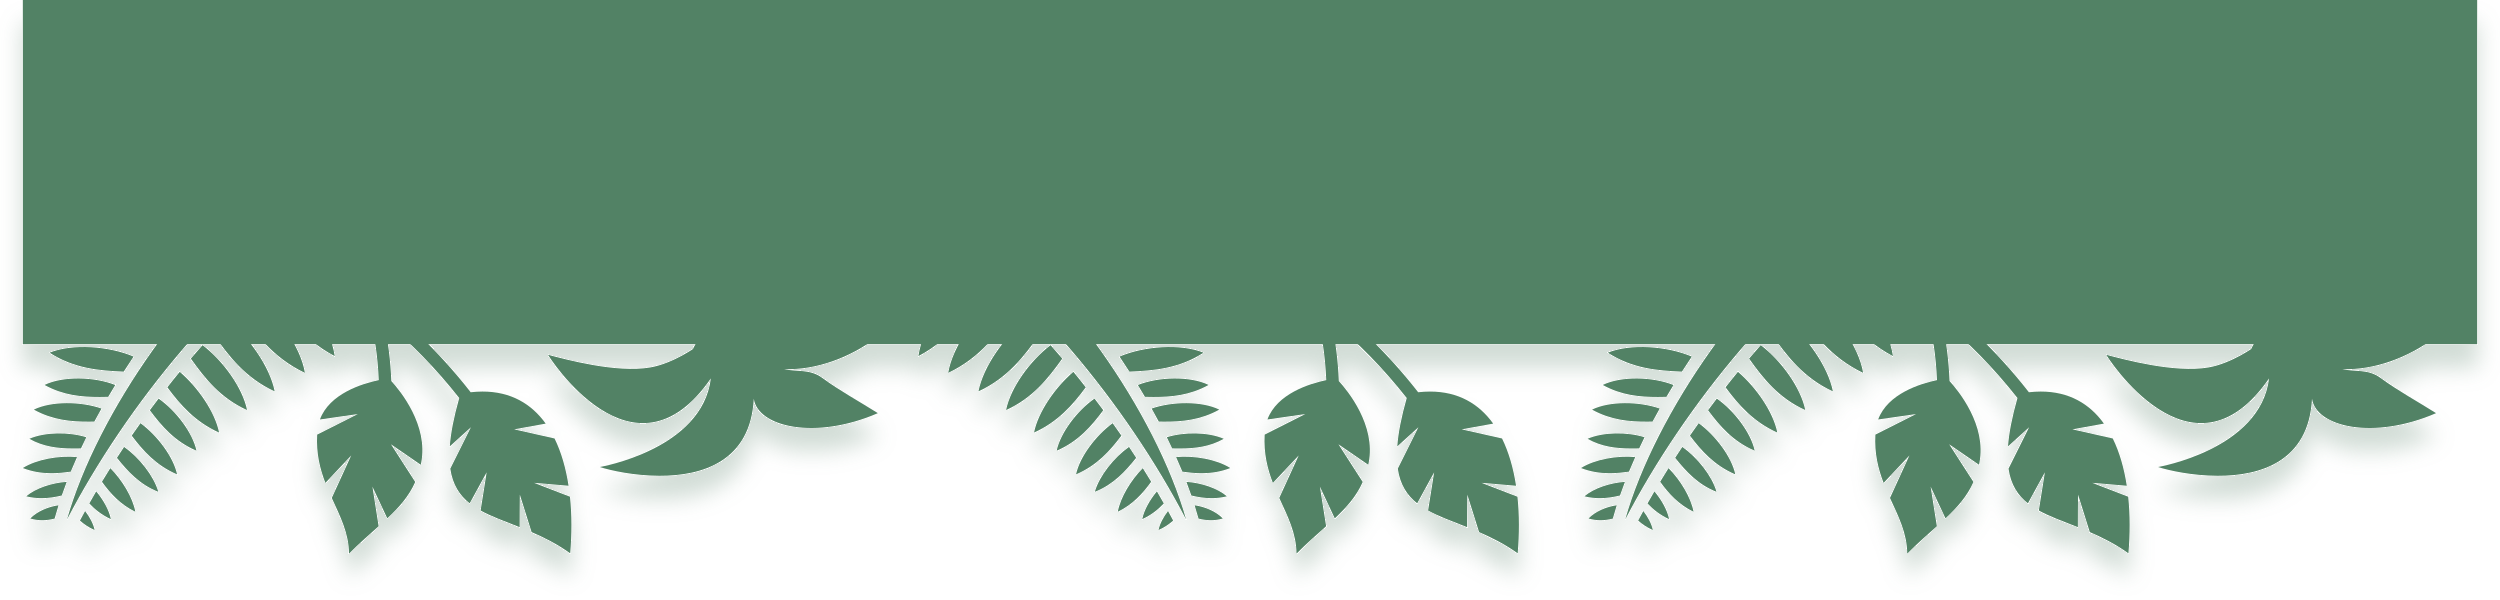
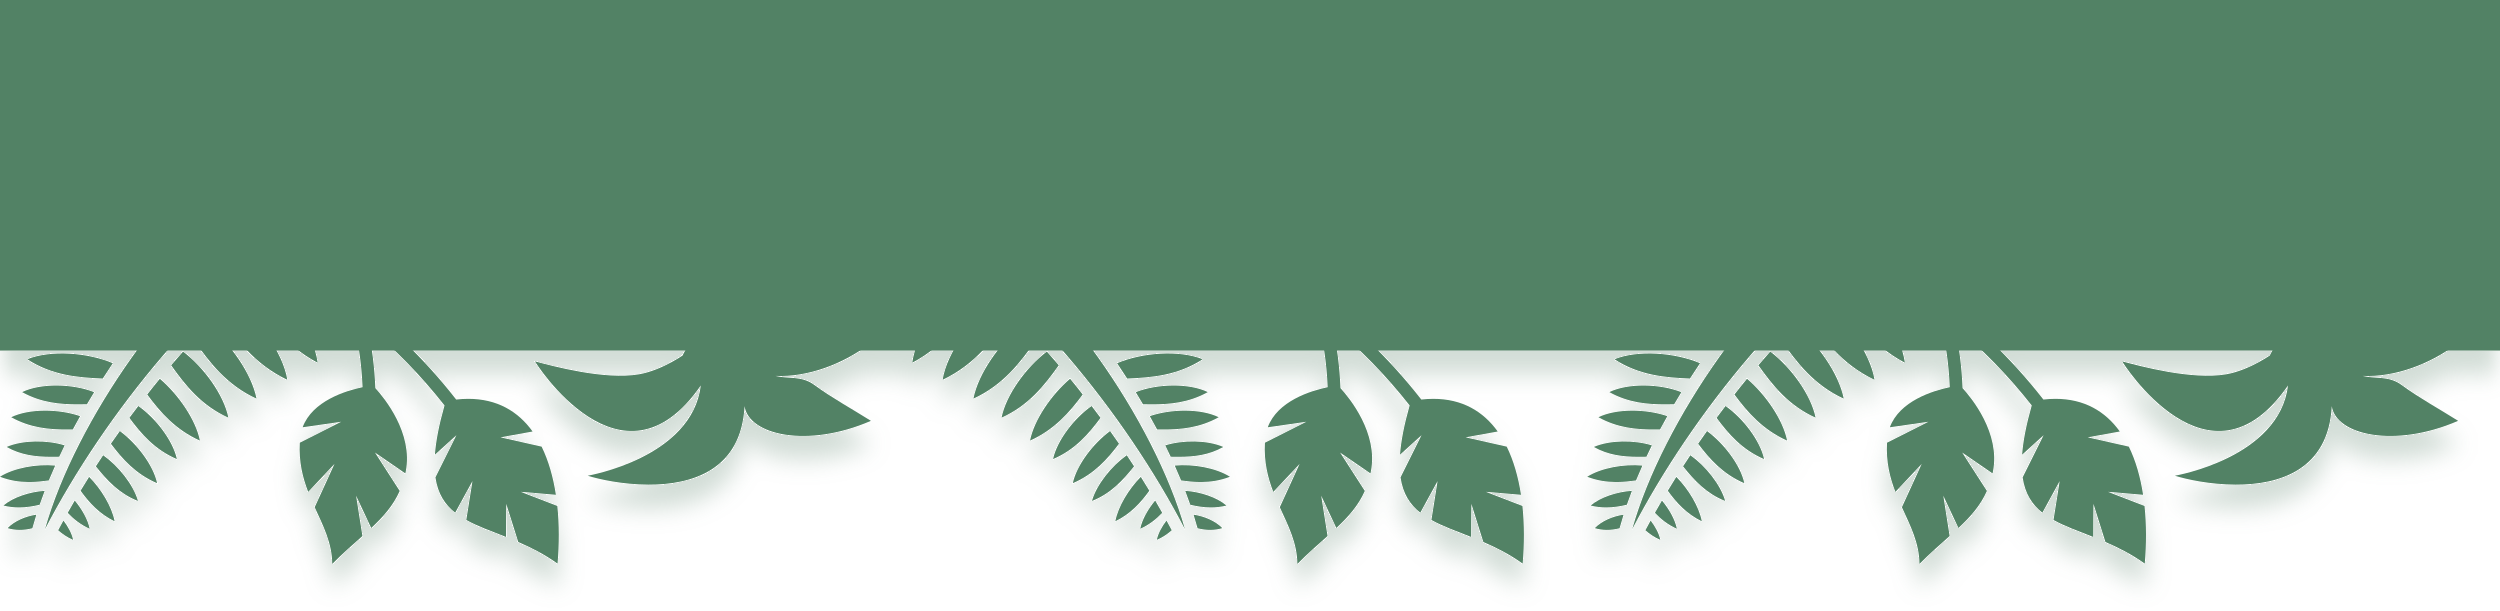
- <svg xmlns="http://www.w3.org/2000/svg" width="438" height="105" viewBox="0 0 438 105" fill="none">
-   <g filter="url(#filter0_d_853_679)">
-     <path d="M388.507 83.359C384.124 83.341 380.062 82.447 378.082 81.823C378.082 81.823 396.046 78.76 397.54 66.296C383.89 86.077 369 62.154 369 62.154C372.104 62.973 380.994 65.402 386.93 64.377C390.991 63.676 395.121 60.7 394.95 60.746C396.103 69.921 389.469 59.844 400.475 56.594H400.48C401.406 56.275 409.403 57.078 409.45 56.224C409.541 54.596 415.362 56.726 410.362 56.726C413.362 56.726 410.362 56.224 410.362 56.224C413.263 57.862 410.958 53.607 411.533 56.671C414.132 55.527 408.042 63.55 411.45 53.711C413.232 62.931 419.892 54.926 411.456 58.155C415.109 59.742 431.01 51.712 432.95 47.236C434.839 55.307 421.482 65.182 410.362 64.657C412.494 65.216 414.837 64.563 417.067 66.213C420.058 68.427 423.547 70.334 426.798 72.382C415.865 77.161 405.775 74.801 405.065 69.854C404.506 80.833 396.029 83.391 388.507 83.359Z" fill="#528265" />
-     <path d="M358.879 41.206C354.173 41.225 350.022 45.51 348.49 47.301C345.55 46.772 342.574 46.507 339.573 46.532C337.283 46.552 334.977 46.742 332.662 47.106C330.04 44.995 327.203 43.381 324.166 42.752C321.072 44.358 321.998 46.821 322.687 49.234C326.654 48.906 330.7 50.178 334.764 52.112C335.656 52.71 336.534 53.328 337.397 53.967C338.592 58.209 339.177 62.41 339.36 66.595C336.434 67.215 330.717 68.979 329.052 73.492L335.691 72.543L328.568 76.146C328.382 79.445 329.064 82.152 330.007 84.607L334.534 79.793L331.128 87.243C332.585 90.438 334.118 93.394 334.145 97C335.982 95.146 337.739 93.625 339.339 92.197L338.247 85.255L340.851 90.82C342.92 88.881 344.628 86.97 345.747 84.442L341.496 77.839L346.721 81.427C346.746 81.314 346.768 81.198 346.791 81.082C348.086 74.505 343.079 68.424 341.558 66.757C341.418 63.253 341.01 59.721 340.21 56.153C344.863 59.949 349.36 64.524 353.46 69.731C352.502 73.107 351.973 75.889 351.801 78.207L355.503 74.854L351.893 82.112C352.308 84.933 353.53 86.786 355.291 88.185L358.261 82.749L357.199 89.44C359.153 90.521 361.509 91.354 364.043 92.358C364.023 90.384 364.077 88.903 364.076 86.665L366.134 93.223C368.343 94.176 370.642 95.328 372.899 96.941C373.189 93.581 373.193 90.211 372.858 87.025L366.567 84.596L372.613 85.104C372.147 82.066 371.345 79.243 370.156 76.823L363.087 75.222L368.606 74.217C366.118 70.753 362.502 68.596 357.524 68.6C356.862 68.601 356.174 68.643 355.463 68.722C349.698 61.327 343.146 55.142 336.401 50.555C335.899 50.034 335.385 49.525 334.86 49.027C339.42 48.502 343.93 48.687 348.366 49.51C349.213 51.634 351.152 55.604 354.47 57.681L353.679 51.372L357.129 58.799C357.477 58.881 357.835 58.944 358.206 58.98C365.195 59.659 369.759 53.57 376.831 54.423C374.67 53.38 373.189 51.904 371.825 50.294L363.875 50.36L369.899 47.942C368.243 45.93 366.377 43.925 363.325 42.436L357.623 45.914L360.656 41.412C360.074 41.274 359.477 41.204 358.879 41.206Z" fill="#528265" />
-     <path d="M289.574 92.856C288.555 92.415 287.734 91.846 287.008 91.206C287.301 90.652 287.605 90.097 287.91 89.539C288.73 90.607 289.352 91.786 289.574 92.856ZM280.302 91.144C279.661 91.133 278.999 91.044 278.309 90.839C279.481 89.62 281.419 88.787 283.252 88.526C283.005 89.311 282.775 90.089 282.564 90.861C281.833 91.04 281.084 91.155 280.302 91.144ZM284.737 91.018C287.383 81.67 292.926 70.976 299.734 61.389C307.059 51.096 315.848 42.074 323.816 37.186H332.254C312.941 48.846 294.988 71.294 284.737 91.018ZM292.422 90.948C290.863 90.245 289.668 89.285 288.648 88.204C289.047 87.503 289.445 86.8 289.855 86.095C291.109 87.602 292.105 89.37 292.422 90.948ZM296.711 89.658C294.109 88.399 292.363 86.483 290.863 84.404C291.344 83.612 291.824 82.825 292.328 82.024C294.414 84.144 296.219 87.101 296.711 89.658ZM280.265 87.279C279.408 87.279 278.522 87.181 277.596 86.954C279.262 85.525 282.127 84.59 284.688 84.423C284.38 85.225 284.091 86.022 283.818 86.815C282.674 87.089 281.5 87.282 280.265 87.279ZM300.73 86.162C297.473 84.89 295.398 82.589 293.488 80.21C293.898 79.574 294.32 78.938 294.742 78.302C297.367 80.163 299.934 83.355 300.73 86.162ZM304.023 83.107C300.332 81.529 298.094 78.985 296.078 76.323C296.582 75.593 297.098 74.863 297.613 74.144C300.578 76.347 303.355 80.01 304.023 83.107ZM281.881 82.907C280.287 82.895 278.663 82.648 277 82C279.432 80.469 283.323 79.786 286.492 80.08C286.108 80.94 285.742 81.788 285.393 82.636C284.338 82.789 283.275 82.895 282.2 82.907H281.881ZM307.422 78.962C303.59 77.324 301.328 74.639 299.254 71.871C299.758 71.188 300.273 70.505 300.789 69.834C303.848 72.001 306.73 75.781 307.422 78.962ZM285.707 78.573C283.161 78.561 280.613 78.278 278.143 76.877C280.905 75.675 285.132 75.664 288.121 76.606C287.805 77.254 287.488 77.913 287.184 78.561C286.867 78.573 286.539 78.573 286.217 78.573H285.707ZM311.383 75.781C307.223 73.921 304.621 70.965 302.324 67.855C303.027 66.948 303.754 66.041 304.492 65.146C307.738 67.949 310.645 72.166 311.383 75.781ZM288.59 73.874C285.445 73.885 282.252 73.603 278.931 71.765C282.011 70.258 287.125 70.317 290.781 71.577C290.348 72.343 289.938 73.096 289.527 73.862C289.211 73.874 288.906 73.874 288.59 73.874ZM316.281 71.836C311.641 69.751 308.945 66.336 306.438 62.826C307.117 62.037 307.797 61.248 308.488 60.471C312.086 63.227 315.473 67.891 316.281 71.836ZM290.465 69.551C287.324 69.551 284.124 69.28 280.805 67.443C284.045 65.865 289.527 65.994 293.195 67.455C292.773 68.138 292.363 68.833 291.953 69.528C291.461 69.539 290.969 69.551 290.465 69.551ZM321.121 68.562C316.023 66.23 313.07 62.39 310.316 58.445C311.102 57.609 311.887 56.772 312.684 55.948C316.598 59.022 320.242 64.18 321.121 68.562ZM326.418 65.323C320.664 62.59 317.605 58.28 314.652 53.958C315.438 53.18 316.234 52.403 317.031 51.649C321.449 54.841 325.645 60.6 326.418 65.323ZM294.672 65.111C290.348 64.934 285.993 64.569 281.684 61.79C285.707 60.164 292.07 60.635 296.406 62.473C295.82 63.344 295.234 64.228 294.672 65.111ZM331.645 62.39C325.668 59.269 322.562 54.299 319.527 49.364C320.395 48.587 321.273 47.821 322.164 47.079C326.629 50.66 330.859 57.09 331.645 62.39ZM298.41 59.623C293.676 59.234 288.895 58.869 284.296 55.606C288.73 54.052 295.785 55.065 299.969 57.479C299.441 58.186 298.926 58.904 298.41 59.623ZM332.547 55.017C328.691 52.002 326.91 48.94 324.531 45.148C325.562 44.335 326.594 43.546 327.637 42.792C329.688 44.488 330.941 46.691 332.547 49.07V55.017ZM302.406 54.346C297.473 53.215 292.516 52.002 288.227 47.916C293.09 46.985 300.133 48.893 304.422 51.885C303.742 52.685 303.062 53.51 302.406 54.346ZM306.566 49.411C301.68 47.751 296.77 45.949 292.645 41.191C297.578 40.625 304.586 43.358 308.816 46.973C308.055 47.762 307.305 48.587 306.566 49.411ZM311.887 43.888C306.836 42.604 301.797 41.167 297.414 37.186H305.688C309.027 38.069 312.273 39.542 314.699 41.308C313.762 42.133 312.824 42.992 311.887 43.888ZM317.324 39.129C315.496 38.552 313.656 37.952 311.863 37.186H319.926C319.059 37.798 318.191 38.446 317.324 39.129Z" fill="#528265" />
-     <path d="M115.507 83.359C111.124 83.341 107.062 82.447 105.082 81.823C105.082 81.823 123.046 78.76 124.54 66.296C110.89 86.077 96 62.154 96 62.154C99.104 62.973 107.994 65.402 113.93 64.377C117.991 63.676 122.121 60.7 121.95 60.746C123.103 69.921 116.469 59.844 127.475 56.594H127.48C128.406 56.275 136.403 57.078 136.45 56.224C136.541 54.596 142.363 56.726 137.363 56.726C140.363 56.726 137.363 56.224 137.363 56.224C140.263 57.862 137.959 53.607 138.533 56.671C141.132 55.527 135.042 63.55 138.45 53.711C140.232 62.931 146.892 54.926 138.456 58.155C142.109 59.742 158.01 51.712 159.95 47.236C161.839 55.307 148.482 65.182 137.363 64.657C139.494 65.216 141.837 64.563 144.067 66.213C147.058 68.427 150.547 70.334 153.798 72.382C142.865 77.161 132.775 74.801 132.065 69.854C131.506 80.833 123.029 83.391 115.507 83.359Z" fill="#528265" />
-     <path d="M85.879 41.206C81.173 41.225 77.022 45.51 75.49 47.301C72.55 46.772 69.574 46.507 66.573 46.532C64.283 46.552 61.977 46.742 59.662 47.106C57.04 44.995 54.203 43.381 51.166 42.752C48.072 44.358 48.998 46.821 49.687 49.234C53.654 48.906 57.7 50.178 61.764 52.112C62.656 52.71 63.534 53.328 64.397 53.967C65.592 58.209 66.177 62.41 66.36 66.595C63.434 67.215 57.717 68.979 56.051 73.492L62.691 72.543L55.568 76.146C55.382 79.445 56.064 82.152 57.007 84.607L61.534 79.793L58.128 87.243C59.585 90.438 61.118 93.394 61.145 97C62.982 95.146 64.739 93.625 66.338 92.197L65.247 85.255L67.851 90.82C69.92 88.881 71.628 86.97 72.747 84.442L68.496 77.839L73.721 81.427C73.746 81.314 73.768 81.198 73.791 81.082C75.086 74.505 70.079 68.424 68.558 66.757C68.418 63.253 68.01 59.721 67.21 56.153C71.863 59.949 76.361 64.524 80.46 69.731C79.502 73.107 78.973 75.889 78.801 78.207L82.503 74.854L78.893 82.112C79.308 84.933 80.53 86.786 82.291 88.185L85.261 82.749L84.199 89.44C86.153 90.521 88.509 91.354 91.043 92.358C91.023 90.384 91.077 88.903 91.076 86.665L93.135 93.223C95.344 94.176 97.642 95.328 99.898 96.941C100.189 93.581 100.193 90.211 99.858 87.025L93.567 84.596L99.613 85.104C99.147 82.066 98.346 79.243 97.156 76.823L90.087 75.222L95.606 74.217C93.118 70.753 89.502 68.596 84.524 68.6C83.862 68.601 83.174 68.643 82.463 68.722C76.698 61.327 70.146 55.142 63.401 50.555C62.899 50.034 62.385 49.525 61.86 49.027C66.42 48.502 70.93 48.687 75.366 49.51C76.213 51.634 78.152 55.604 81.471 57.681L80.679 51.372L84.129 58.799C84.478 58.881 84.835 58.944 85.206 58.98C92.195 59.659 96.759 53.57 103.831 54.423C101.67 53.38 100.189 51.904 98.825 50.294L90.875 50.36L96.899 47.942C95.243 45.93 93.377 43.925 90.325 42.436L84.623 45.914L87.656 41.412C87.074 41.274 86.477 41.204 85.879 41.206Z" fill="#528265" />
-     <path d="M16.574 92.856C15.555 92.415 14.734 91.846 14.008 91.206C14.301 90.652 14.605 90.097 14.91 89.539C15.73 90.607 16.352 91.786 16.574 92.856ZM7.302 91.144C6.661 91.133 5.999 91.044 5.309 90.839C6.481 89.62 8.419 88.787 10.252 88.526C10.005 89.311 9.775 90.089 9.564 90.861C8.833 91.04 8.084 91.155 7.302 91.144ZM11.737 91.018C14.383 81.67 19.926 70.976 26.734 61.389C34.059 51.096 42.848 42.074 50.816 37.186H59.254C39.941 48.846 21.988 71.294 11.737 91.018ZM19.422 90.948C17.863 90.245 16.668 89.285 15.648 88.204C16.047 87.503 16.445 86.8 16.855 86.095C18.109 87.602 19.105 89.37 19.422 90.948ZM23.711 89.658C21.109 88.399 19.363 86.483 17.863 84.404C18.344 83.612 18.824 82.825 19.328 82.024C21.414 84.144 23.219 87.101 23.711 89.658ZM7.265 87.279C6.408 87.279 5.522 87.181 4.596 86.954C6.262 85.525 9.127 84.59 11.688 84.423C11.38 85.225 11.091 86.022 10.818 86.815C9.674 87.089 8.5 87.282 7.265 87.279ZM27.73 86.162C24.473 84.89 22.398 82.589 20.488 80.21C20.898 79.574 21.32 78.938 21.742 78.302C24.367 80.163 26.934 83.355 27.73 86.162ZM31.023 83.107C27.332 81.529 25.094 78.985 23.078 76.323C23.582 75.593 24.098 74.863 24.613 74.144C27.578 76.347 30.355 80.01 31.023 83.107ZM8.881 82.907C7.287 82.895 5.663 82.648 4 82C6.432 80.469 10.323 79.786 13.492 80.08C13.108 80.94 12.742 81.788 12.393 82.636C11.338 82.789 10.275 82.895 9.2 82.907H8.881ZM34.422 78.962C30.59 77.324 28.328 74.639 26.254 71.871C26.758 71.188 27.273 70.505 27.789 69.834C30.848 72.001 33.73 75.781 34.422 78.962ZM12.707 78.573C10.161 78.561 7.613 78.278 5.143 76.877C7.905 75.675 12.132 75.664 15.121 76.606C14.805 77.254 14.488 77.913 14.184 78.561C13.867 78.573 13.539 78.573 13.217 78.573H12.707ZM38.383 75.781C34.223 73.921 31.621 70.965 29.324 67.855C30.027 66.948 30.754 66.041 31.492 65.146C34.738 67.949 37.645 72.166 38.383 75.781ZM15.59 73.874C12.444 73.885 9.252 73.603 5.931 71.765C9.011 70.258 14.125 70.317 17.781 71.577C17.348 72.343 16.938 73.096 16.527 73.862C16.211 73.874 15.906 73.874 15.59 73.874ZM43.281 71.836C38.641 69.751 35.945 66.336 33.438 62.826C34.117 62.037 34.797 61.248 35.488 60.471C39.086 63.227 42.473 67.891 43.281 71.836ZM17.465 69.551C14.324 69.551 11.124 69.28 7.805 67.443C11.045 65.865 16.527 65.994 20.195 67.455C19.773 68.138 19.363 68.833 18.953 69.528C18.461 69.539 17.969 69.551 17.465 69.551ZM48.121 68.562C43.023 66.23 40.07 62.39 37.316 58.445C38.102 57.609 38.887 56.772 39.684 55.948C43.598 59.022 47.242 64.18 48.121 68.562ZM53.418 65.323C47.664 62.59 44.605 58.28 41.652 53.958C42.438 53.18 43.234 52.403 44.031 51.649C48.449 54.841 52.645 60.6 53.418 65.323ZM21.672 65.111C17.348 64.934 12.993 64.569 8.684 61.79C12.707 60.164 19.07 60.635 23.406 62.473C22.82 63.344 22.234 64.228 21.672 65.111ZM58.645 62.39C52.668 59.269 49.562 54.299 46.527 49.364C47.395 48.587 48.273 47.821 49.164 47.079C53.629 50.66 57.859 57.09 58.645 62.39ZM25.41 59.623C20.676 59.234 15.895 58.869 11.296 55.606C15.73 54.052 22.785 55.065 26.969 57.479C26.441 58.186 25.926 58.904 25.41 59.623ZM59.547 55.017C55.691 52.002 53.91 48.94 51.531 45.148C52.562 44.335 53.594 43.546 54.637 42.792C56.688 44.488 57.941 46.691 59.547 49.07V55.017ZM29.406 54.346C24.473 53.215 19.516 52.002 15.227 47.916C20.09 46.985 27.133 48.893 31.422 51.885C30.742 52.685 30.062 53.51 29.406 54.346ZM33.566 49.411C28.68 47.751 23.77 45.949 19.645 41.191C24.578 40.625 31.586 43.358 35.816 46.973C35.055 47.762 34.305 48.587 33.566 49.411ZM38.887 43.888C33.836 42.604 28.797 41.167 24.414 37.186H32.688C36.027 38.069 39.273 39.542 41.699 41.308C40.762 42.133 39.824 42.992 38.887 43.888ZM44.324 39.129C42.496 38.552 40.656 37.952 38.863 37.186H46.926C46.059 37.798 45.191 38.446 44.324 39.129Z" fill="#528265" />
-     <path d="M251.879 41.206C247.173 41.225 243.022 45.51 241.49 47.301C238.55 46.773 235.574 46.507 232.573 46.532C230.283 46.552 227.977 46.743 225.662 47.107C223.04 44.995 220.203 43.381 217.166 42.752C214.072 44.358 214.998 46.821 215.687 49.234C219.654 48.906 223.7 50.178 227.764 52.112C228.656 52.71 229.534 53.329 230.397 53.967C231.592 58.209 232.177 62.41 232.36 66.595C229.434 67.216 223.717 68.98 222.052 73.492L228.691 72.543L221.568 76.146C221.382 79.445 222.064 82.152 223.007 84.608L227.534 79.793L224.128 87.243C225.585 90.438 227.118 93.394 227.145 97C228.982 95.146 230.739 93.625 232.339 92.197L231.247 85.255L233.851 90.82C235.92 88.881 237.628 86.971 238.747 84.442L234.496 77.839L239.721 81.428C239.746 81.314 239.768 81.198 239.791 81.082C241.086 74.505 236.079 68.424 234.558 66.757C234.418 63.254 234.01 59.722 233.21 56.154C237.863 59.949 242.36 64.524 246.46 69.731C245.502 73.107 244.973 75.89 244.801 78.207L248.503 74.854L244.893 82.112C245.308 84.933 246.53 86.786 248.291 88.185L251.261 82.749L250.199 89.44C252.153 90.521 254.509 91.354 257.043 92.359C257.023 90.385 257.077 88.903 257.076 86.665L259.134 93.224C261.343 94.176 263.642 95.328 265.899 96.941C266.189 93.581 266.193 90.211 265.858 87.026L259.567 84.597L265.613 85.104C265.147 82.066 264.345 79.243 263.156 76.823L256.087 75.222L261.606 74.218C259.118 70.753 255.502 68.596 250.524 68.601C249.862 68.601 249.174 68.643 248.463 68.722C242.698 61.327 236.146 55.142 229.401 50.555C228.899 50.034 228.385 49.525 227.86 49.028C232.42 48.503 236.93 48.688 241.366 49.51C242.213 51.634 244.152 55.605 247.47 57.681L246.679 51.372L250.129 58.8C250.477 58.881 250.835 58.944 251.206 58.98C258.195 59.659 262.759 53.57 269.831 54.424C267.67 53.38 266.189 51.904 264.825 50.294L256.875 50.36L262.899 47.942C261.243 45.93 259.377 43.925 256.325 42.436L250.623 45.914L253.656 41.413C253.074 41.274 252.477 41.205 251.879 41.206Z" fill="#528265" />
-     <path d="M202.973 92.856C203.992 92.415 204.812 91.846 205.539 91.206C205.246 90.652 204.941 90.097 204.637 89.539C203.816 90.607 203.195 91.786 202.973 92.856ZM212.245 91.144C212.886 91.133 213.548 91.044 214.238 90.839C213.066 89.62 211.128 88.787 209.295 88.526C209.542 89.311 209.772 90.089 209.983 90.861C210.714 91.04 211.463 91.155 212.245 91.144ZM207.81 91.018C205.164 81.67 199.621 70.976 192.812 61.389C185.488 51.096 176.699 42.074 168.73 37.186H160.293C179.605 48.846 197.559 71.294 207.81 91.018ZM200.125 90.948C201.684 90.245 202.879 89.285 203.898 88.204C203.5 87.503 203.102 86.8 202.691 86.095C201.438 87.602 200.441 89.37 200.125 90.948ZM195.836 89.658C198.438 88.399 200.184 86.483 201.684 84.404C201.203 83.612 200.723 82.825 200.219 82.024C198.133 84.144 196.328 87.101 195.836 89.658ZM212.282 87.279C213.139 87.279 214.025 87.181 214.95 86.954C213.285 85.525 210.42 84.59 207.859 84.423C208.166 85.225 208.456 86.022 208.729 86.815C209.873 87.089 211.047 87.282 212.282 87.279ZM191.816 86.162C195.074 84.89 197.148 82.589 199.059 80.21C198.648 79.574 198.227 78.938 197.805 78.302C195.18 80.163 192.613 83.355 191.816 86.162ZM188.523 83.107C192.215 81.529 194.453 78.985 196.469 76.323C195.965 75.593 195.449 74.863 194.934 74.144C191.969 76.347 189.191 80.01 188.523 83.107ZM210.666 82.907C212.26 82.895 213.884 82.648 215.547 82C213.115 80.469 209.223 79.786 206.055 80.08C206.439 80.94 206.805 81.788 207.154 82.636C208.209 82.789 209.271 82.895 210.347 82.907H210.666ZM185.125 78.962C188.957 77.324 191.219 74.639 193.293 71.871C192.789 71.188 192.273 70.505 191.758 69.834C188.699 72.001 185.816 75.781 185.125 78.962ZM206.84 78.573C209.386 78.561 211.934 78.278 214.404 76.877C211.642 75.675 207.415 75.664 204.426 76.606C204.742 77.254 205.059 77.913 205.363 78.561C205.68 78.573 206.008 78.573 206.33 78.573H206.84ZM181.164 75.781C185.324 73.921 187.926 70.965 190.223 67.855C189.52 66.948 188.793 66.041 188.055 65.146C184.809 67.949 181.902 72.166 181.164 75.781ZM203.957 73.874C207.102 73.885 210.295 73.603 213.616 71.765C210.536 70.258 205.422 70.317 201.766 71.577C202.199 72.343 202.609 73.096 203.02 73.862C203.336 73.874 203.641 73.874 203.957 73.874ZM176.266 71.836C180.906 69.751 183.602 66.336 186.109 62.826C185.43 62.037 184.75 61.248 184.059 60.471C180.461 63.227 177.074 67.891 176.266 71.836ZM202.082 69.551C205.223 69.551 208.423 69.28 211.742 67.443C208.502 65.865 203.02 65.994 199.352 67.455C199.773 68.138 200.184 68.833 200.594 69.528C201.086 69.539 201.578 69.551 202.082 69.551ZM171.426 68.562C176.523 66.23 179.477 62.39 182.23 58.445C181.445 57.609 180.66 56.772 179.863 55.948C175.949 59.022 172.305 64.18 171.426 68.562ZM166.129 65.323C171.883 62.59 174.941 58.28 177.895 53.958C177.109 53.18 176.312 52.403 175.516 51.649C171.098 54.841 166.902 60.6 166.129 65.323ZM197.875 65.111C202.199 64.934 206.554 64.569 210.863 61.79C206.84 60.164 200.477 60.635 196.141 62.473C196.727 63.344 197.312 64.228 197.875 65.111ZM160.902 62.39C166.879 59.269 169.984 54.299 173.02 49.364C172.152 48.587 171.273 47.821 170.383 47.079C165.918 50.66 161.688 57.09 160.902 62.39ZM194.137 59.623C198.871 59.234 203.652 58.869 208.251 55.606C203.816 54.052 196.762 55.065 192.578 57.479C193.105 58.186 193.621 58.904 194.137 59.623ZM160 55.017C163.855 52.002 165.637 48.94 168.016 45.148C166.984 44.335 165.953 43.546 164.91 42.792C162.859 44.488 161.605 46.691 160 49.07V55.017ZM190.141 54.346C195.074 53.215 200.031 52.002 204.32 47.916C199.457 46.985 192.414 48.893 188.125 51.885C188.805 52.685 189.484 53.51 190.141 54.346ZM185.98 49.411C190.867 47.751 195.777 45.949 199.902 41.191C194.969 40.625 187.961 43.358 183.73 46.973C184.492 47.762 185.242 48.587 185.98 49.411ZM180.66 43.888C185.711 42.604 190.75 41.167 195.133 37.186H186.859C183.52 38.069 180.273 39.542 177.848 41.308C178.785 42.133 179.723 42.992 180.66 43.888ZM175.223 39.129C177.051 38.552 178.891 37.952 180.684 37.186H172.621C173.488 37.798 174.355 38.446 175.223 39.129Z" fill="#528265" />
-     <path d="M4 0H434V60.302H4V0Z" fill="#528265" />
+ <svg xmlns="http://www.w3.org/2000/svg" width="430" height="105" viewBox="0 0 430 105" fill="none">
+   <g filter="url(#filter0_d_1005_2711)">
+     <path d="M384.507 83.359C380.124 83.341 376.062 82.447 374.082 81.823C374.082 81.823 392.046 78.76 393.54 66.296C379.89 86.077 365 62.154 365 62.154C368.104 62.973 376.994 65.402 382.93 64.377C386.991 63.676 391.121 60.7 390.95 60.746C392.103 69.921 385.469 59.844 396.475 56.594H396.48C397.406 56.275 405.403 57.078 405.45 56.224C405.541 54.596 411.362 56.726 406.362 56.726C409.362 56.726 406.362 56.224 406.362 56.224C409.263 57.862 406.958 53.607 407.533 56.671C410.132 55.527 404.042 63.55 407.45 53.711C409.232 62.931 415.892 54.926 407.456 58.155C411.109 59.742 427.01 51.712 428.95 47.236C430.839 55.307 417.482 65.182 406.362 64.657C408.494 65.216 410.837 64.563 413.067 66.213C416.058 68.427 419.547 70.334 422.798 72.382C411.865 77.161 401.775 74.801 401.065 69.854C400.506 80.833 392.029 83.391 384.507 83.359Z" fill="#528265" />
+     <path d="M354.879 41.206C350.173 41.225 346.022 45.51 344.49 47.301C341.55 46.772 338.574 46.507 335.573 46.532C333.283 46.552 330.977 46.742 328.662 47.106C326.04 44.995 323.203 43.381 320.166 42.752C317.072 44.358 317.998 46.821 318.687 49.234C322.654 48.906 326.7 50.178 330.764 52.112C331.656 52.71 332.534 53.328 333.397 53.967C334.592 58.209 335.177 62.41 335.36 66.595C332.434 67.215 326.717 68.979 325.052 73.492L331.691 72.543L324.568 76.146C324.382 79.445 325.064 82.152 326.007 84.607L330.534 79.793L327.128 87.243C328.585 90.438 330.118 93.394 330.145 97C331.982 95.146 333.739 93.625 335.339 92.197L334.247 85.255L336.851 90.82C338.92 88.881 340.628 86.97 341.747 84.442L337.496 77.839L342.721 81.427C342.746 81.314 342.768 81.198 342.791 81.082C344.086 74.505 339.079 68.424 337.558 66.757C337.418 63.253 337.01 59.721 336.21 56.153C340.863 59.949 345.36 64.524 349.46 69.731C348.502 73.107 347.973 75.889 347.801 78.207L351.503 74.854L347.893 82.112C348.308 84.933 349.53 86.786 351.291 88.185L354.261 82.749L353.199 89.44C355.153 90.521 357.509 91.354 360.043 92.358C360.023 90.384 360.077 88.903 360.076 86.665L362.134 93.223C364.343 94.176 366.642 95.328 368.899 96.941C369.189 93.581 369.193 90.211 368.858 87.025L362.567 84.596L368.613 85.104C368.147 82.066 367.345 79.243 366.156 76.823L359.087 75.222L364.606 74.217C362.118 70.753 358.502 68.596 353.524 68.6C352.862 68.601 352.174 68.643 351.463 68.722C345.698 61.327 339.146 55.142 332.401 50.555C331.899 50.034 331.385 49.525 330.86 49.027C335.42 48.502 339.93 48.687 344.366 49.51C345.213 51.634 347.152 55.604 350.47 57.681L349.679 51.372L353.129 58.799C353.477 58.881 353.835 58.944 354.206 58.98C361.195 59.659 365.759 53.57 372.831 54.423C370.67 53.38 369.189 51.904 367.825 50.294L359.875 50.36L365.899 47.942C364.243 45.93 362.377 43.925 359.325 42.436L353.623 45.914L356.656 41.412C356.074 41.274 355.477 41.204 354.879 41.206Z" fill="#528265" />
+     <path d="M285.574 92.856C284.555 92.415 283.734 91.846 283.008 91.206C283.301 90.652 283.605 90.097 283.91 89.539C284.73 90.607 285.352 91.786 285.574 92.856ZM276.302 91.144C275.661 91.133 274.999 91.044 274.309 90.839C275.481 89.62 277.419 88.787 279.252 88.526C279.005 89.311 278.775 90.089 278.564 90.861C277.833 91.04 277.084 91.155 276.302 91.144ZM280.737 91.018C283.383 81.67 288.926 70.976 295.734 61.389C303.059 51.096 311.848 42.074 319.816 37.186H328.254C308.941 48.846 290.988 71.294 280.737 91.018ZM288.422 90.948C286.863 90.245 285.668 89.285 284.648 88.204C285.047 87.503 285.445 86.8 285.855 86.095C287.109 87.602 288.105 89.37 288.422 90.948ZM292.711 89.658C290.109 88.399 288.363 86.483 286.863 84.404C287.344 83.612 287.824 82.825 288.328 82.024C290.414 84.144 292.219 87.101 292.711 89.658ZM276.265 87.279C275.408 87.279 274.522 87.181 273.596 86.954C275.262 85.525 278.127 84.59 280.688 84.423C280.38 85.225 280.091 86.022 279.818 86.815C278.674 87.089 277.5 87.282 276.265 87.279ZM296.73 86.162C293.473 84.89 291.398 82.589 289.488 80.21C289.898 79.574 290.32 78.938 290.742 78.302C293.367 80.163 295.934 83.355 296.73 86.162ZM300.023 83.107C296.332 81.529 294.094 78.985 292.078 76.323C292.582 75.593 293.098 74.863 293.613 74.144C296.578 76.347 299.355 80.01 300.023 83.107ZM277.881 82.907C276.287 82.895 274.663 82.648 273 82C275.432 80.469 279.323 79.786 282.492 80.08C282.108 80.94 281.742 81.788 281.393 82.636C280.338 82.789 279.275 82.895 278.2 82.907H277.881ZM303.422 78.962C299.59 77.324 297.328 74.639 295.254 71.871C295.758 71.188 296.273 70.505 296.789 69.834C299.848 72.001 302.73 75.781 303.422 78.962ZM281.707 78.573C279.161 78.561 276.613 78.278 274.143 76.877C276.905 75.675 281.132 75.664 284.121 76.606C283.805 77.254 283.488 77.913 283.184 78.561C282.867 78.573 282.539 78.573 282.217 78.573H281.707ZM307.383 75.781C303.223 73.921 300.621 70.965 298.324 67.855C299.027 66.948 299.754 66.041 300.492 65.146C303.738 67.949 306.645 72.166 307.383 75.781ZM284.59 73.874C281.445 73.885 278.252 73.603 274.931 71.765C278.011 70.258 283.125 70.317 286.781 71.577C286.348 72.343 285.938 73.096 285.527 73.862C285.211 73.874 284.906 73.874 284.59 73.874ZM312.281 71.836C307.641 69.751 304.945 66.336 302.438 62.826C303.117 62.037 303.797 61.248 304.488 60.471C308.086 63.227 311.473 67.891 312.281 71.836ZM286.465 69.551C283.324 69.551 280.124 69.28 276.805 67.443C280.045 65.865 285.527 65.994 289.195 67.455C288.773 68.138 288.363 68.833 287.953 69.528C287.461 69.539 286.969 69.551 286.465 69.551ZM317.121 68.562C312.023 66.23 309.07 62.39 306.316 58.445C307.102 57.609 307.887 56.772 308.684 55.948C312.598 59.022 316.242 64.18 317.121 68.562ZM322.418 65.323C316.664 62.59 313.605 58.28 310.652 53.958C311.438 53.18 312.234 52.403 313.031 51.649C317.449 54.841 321.645 60.6 322.418 65.323ZM290.672 65.111C286.348 64.934 281.993 64.569 277.684 61.79C281.707 60.164 288.07 60.635 292.406 62.473C291.82 63.344 291.234 64.228 290.672 65.111ZM327.645 62.39C321.668 59.269 318.562 54.299 315.527 49.364C316.395 48.587 317.273 47.821 318.164 47.079C322.629 50.66 326.859 57.09 327.645 62.39ZM294.41 59.623C289.676 59.234 284.895 58.869 280.296 55.606C284.73 54.052 291.785 55.065 295.969 57.479C295.441 58.186 294.926 58.904 294.41 59.623ZM328.547 55.017C324.691 52.002 322.91 48.94 320.531 45.148C321.562 44.335 322.594 43.546 323.637 42.792C325.688 44.488 326.941 46.691 328.547 49.07V55.017ZM298.406 54.346C293.473 53.215 288.516 52.002 284.227 47.916C289.09 46.985 296.133 48.893 300.422 51.885C299.742 52.685 299.062 53.51 298.406 54.346ZM302.566 49.411C297.68 47.751 292.77 45.949 288.645 41.191C293.578 40.625 300.586 43.358 304.816 46.973C304.055 47.762 303.305 48.587 302.566 49.411ZM307.887 43.888C302.836 42.604 297.797 41.167 293.414 37.186H301.688C305.027 38.069 308.273 39.542 310.699 41.308C309.762 42.133 308.824 42.992 307.887 43.888ZM313.324 39.129C311.496 38.552 309.656 37.952 307.863 37.186H315.926C315.059 37.798 314.191 38.446 313.324 39.129Z" fill="#528265" />
+     <path d="M111.507 83.359C107.124 83.341 103.062 82.447 101.082 81.823C101.082 81.823 119.046 78.76 120.54 66.296C106.89 86.077 92 62.154 92 62.154C95.104 62.973 103.994 65.402 109.93 64.377C113.991 63.676 118.121 60.7 117.95 60.746C119.103 69.921 112.469 59.844 123.475 56.594H123.48C124.406 56.275 132.403 57.078 132.45 56.224C132.541 54.596 138.363 56.726 133.363 56.726C136.363 56.726 133.363 56.224 133.363 56.224C136.263 57.862 133.959 53.607 134.533 56.671C137.132 55.527 131.042 63.55 134.45 53.711C136.232 62.931 142.892 54.926 134.456 58.155C138.109 59.742 154.01 51.712 155.95 47.236C157.839 55.307 144.482 65.182 133.363 64.657C135.494 65.216 137.837 64.563 140.067 66.213C143.058 68.427 146.547 70.334 149.798 72.382C138.865 77.161 128.775 74.801 128.065 69.854C127.506 80.833 119.029 83.391 111.507 83.359Z" fill="#528265" />
+     <path d="M81.879 41.206C77.173 41.225 73.022 45.51 71.49 47.301C68.55 46.772 65.574 46.507 62.573 46.532C60.283 46.552 57.977 46.742 55.662 47.106C53.04 44.995 50.203 43.381 47.166 42.752C44.072 44.358 44.998 46.821 45.687 49.234C49.654 48.906 53.7 50.178 57.764 52.112C58.656 52.71 59.534 53.328 60.397 53.967C61.592 58.209 62.177 62.41 62.36 66.595C59.434 67.215 53.717 68.979 52.051 73.492L58.691 72.543L51.568 76.146C51.382 79.445 52.064 82.152 53.007 84.607L57.534 79.793L54.128 87.243C55.585 90.438 57.118 93.394 57.145 97C58.982 95.146 60.739 93.625 62.339 92.197L61.247 85.255L63.851 90.82C65.92 88.881 67.628 86.97 68.747 84.442L64.496 77.839L69.721 81.427C69.746 81.314 69.768 81.198 69.791 81.082C71.086 74.505 66.079 68.424 64.558 66.757C64.418 63.253 64.01 59.721 63.21 56.153C67.863 59.949 72.361 64.524 76.46 69.731C75.502 73.107 74.973 75.889 74.801 78.207L78.503 74.854L74.893 82.112C75.308 84.933 76.53 86.786 78.291 88.185L81.261 82.749L80.199 89.44C82.153 90.521 84.509 91.354 87.043 92.358C87.023 90.384 87.077 88.903 87.076 86.665L89.135 93.223C91.344 94.176 93.642 95.328 95.898 96.941C96.189 93.581 96.193 90.211 95.858 87.025L89.567 84.596L95.613 85.104C95.147 82.066 94.346 79.243 93.156 76.823L86.087 75.222L91.606 74.217C89.118 70.753 85.502 68.596 80.524 68.6C79.862 68.601 79.174 68.643 78.463 68.722C72.698 61.327 66.146 55.142 59.401 50.555C58.899 50.034 58.385 49.525 57.86 49.027C62.42 48.502 66.93 48.687 71.366 49.51C72.213 51.634 74.152 55.604 77.471 57.681L76.679 51.372L80.129 58.799C80.478 58.881 80.835 58.944 81.206 58.98C88.195 59.659 92.759 53.57 99.831 54.423C97.67 53.38 96.189 51.904 94.825 50.294L86.875 50.36L92.899 47.942C91.243 45.93 89.377 43.925 86.325 42.436L80.623 45.914L83.656 41.412C83.074 41.274 82.477 41.204 81.879 41.206Z" fill="#528265" />
+     <path d="M12.574 92.856C11.555 92.415 10.734 91.846 10.008 91.206C10.301 90.652 10.605 90.097 10.91 89.539C11.73 90.607 12.352 91.786 12.574 92.856ZM3.302 91.144C2.661 91.133 1.999 91.044 1.309 90.839C2.481 89.62 4.419 88.787 6.252 88.526C6.005 89.311 5.775 90.089 5.564 90.861C4.833 91.04 4.084 91.155 3.302 91.144ZM7.737 91.018C10.383 81.67 15.926 70.976 22.734 61.389C30.059 51.096 38.848 42.074 46.816 37.186H55.254C35.941 48.846 17.988 71.294 7.737 91.018ZM15.422 90.948C13.863 90.245 12.668 89.285 11.648 88.204C12.047 87.503 12.445 86.8 12.855 86.095C14.109 87.602 15.105 89.37 15.422 90.948ZM19.711 89.658C17.109 88.399 15.363 86.483 13.863 84.404C14.344 83.612 14.824 82.825 15.328 82.024C17.414 84.144 19.219 87.101 19.711 89.658ZM3.265 87.279C2.408 87.279 1.522 87.181 0.596 86.954C2.262 85.525 5.127 84.59 7.688 84.423C7.38 85.225 7.091 86.022 6.818 86.815C5.674 87.089 4.5 87.282 3.265 87.279ZM23.73 86.162C20.473 84.89 18.398 82.589 16.488 80.21C16.898 79.574 17.32 78.938 17.742 78.302C20.367 80.163 22.934 83.355 23.73 86.162ZM27.023 83.107C23.332 81.529 21.094 78.985 19.078 76.323C19.582 75.593 20.098 74.863 20.613 74.144C23.578 76.347 26.355 80.01 27.023 83.107ZM4.881 82.907C3.287 82.895 1.663 82.648 0 82C2.432 80.469 6.323 79.786 9.492 80.08C9.108 80.94 8.742 81.788 8.393 82.636C7.338 82.789 6.275 82.895 5.2 82.907H4.881ZM30.422 78.962C26.59 77.324 24.328 74.639 22.254 71.871C22.758 71.188 23.273 70.505 23.789 69.834C26.848 72.001 29.73 75.781 30.422 78.962ZM8.707 78.573C6.161 78.561 3.613 78.278 1.143 76.877C3.905 75.675 8.132 75.664 11.121 76.606C10.805 77.254 10.488 77.913 10.184 78.561C9.867 78.573 9.539 78.573 9.217 78.573H8.707ZM34.383 75.781C30.223 73.921 27.621 70.965 25.324 67.855C26.027 66.948 26.754 66.041 27.492 65.146C30.738 67.949 33.645 72.166 34.383 75.781ZM11.59 73.874C8.445 73.885 5.252 73.603 1.931 71.765C5.011 70.258 10.125 70.317 13.781 71.577C13.348 72.343 12.938 73.096 12.527 73.862C12.211 73.874 11.906 73.874 11.59 73.874ZM39.281 71.836C34.641 69.751 31.945 66.336 29.438 62.826C30.117 62.037 30.797 61.248 31.488 60.471C35.086 63.227 38.473 67.891 39.281 71.836ZM13.465 69.551C10.324 69.551 7.124 69.28 3.805 67.443C7.045 65.865 12.527 65.994 16.195 67.455C15.773 68.138 15.363 68.833 14.953 69.528C14.461 69.539 13.969 69.551 13.465 69.551ZM44.121 68.562C39.023 66.23 36.07 62.39 33.316 58.445C34.102 57.609 34.887 56.772 35.684 55.948C39.598 59.022 43.242 64.18 44.121 68.562ZM49.418 65.323C43.664 62.59 40.605 58.28 37.652 53.958C38.438 53.18 39.234 52.403 40.031 51.649C44.449 54.841 48.645 60.6 49.418 65.323ZM17.672 65.111C13.348 64.934 8.993 64.569 4.684 61.79C8.707 60.164 15.07 60.635 19.406 62.473C18.82 63.344 18.234 64.228 17.672 65.111ZM54.645 62.39C48.668 59.269 45.562 54.299 42.527 49.364C43.395 48.587 44.273 47.821 45.164 47.079C49.629 50.66 53.859 57.09 54.645 62.39ZM21.41 59.623C16.676 59.234 11.895 58.869 7.296 55.606C11.73 54.052 18.785 55.065 22.969 57.479C22.441 58.186 21.926 58.904 21.41 59.623ZM55.547 55.017C51.691 52.002 49.91 48.94 47.531 45.148C48.562 44.335 49.594 43.546 50.637 42.792C52.688 44.488 53.941 46.691 55.547 49.07V55.017ZM25.406 54.346C20.473 53.215 15.516 52.002 11.227 47.916C16.09 46.985 23.133 48.893 27.422 51.885C26.742 52.685 26.062 53.51 25.406 54.346ZM29.566 49.411C24.68 47.751 19.77 45.949 15.645 41.191C20.578 40.625 27.586 43.358 31.816 46.973C31.055 47.762 30.305 48.587 29.566 49.411ZM34.887 43.888C29.836 42.604 24.797 41.167 20.414 37.186H28.688C32.027 38.069 35.273 39.542 37.699 41.308C36.762 42.133 35.824 42.992 34.887 43.888ZM40.324 39.129C38.496 38.552 36.656 37.952 34.863 37.186H42.926C42.059 37.798 41.191 38.446 40.324 39.129Z" fill="#528265" />
+     <path d="M247.879 41.206C243.173 41.225 239.022 45.51 237.49 47.301C234.55 46.773 231.574 46.507 228.573 46.532C226.283 46.552 223.977 46.743 221.662 47.107C219.04 44.995 216.203 43.381 213.166 42.752C210.072 44.358 210.998 46.821 211.687 49.234C215.654 48.906 219.7 50.178 223.764 52.112C224.656 52.71 225.534 53.329 226.397 53.967C227.592 58.209 228.177 62.41 228.36 66.595C225.434 67.216 219.717 68.98 218.052 73.492L224.691 72.543L217.568 76.146C217.382 79.445 218.064 82.152 219.007 84.608L223.534 79.793L220.128 87.243C221.585 90.438 223.118 93.394 223.145 97C224.982 95.146 226.739 93.625 228.339 92.197L227.247 85.255L229.851 90.82C231.92 88.881 233.628 86.971 234.747 84.442L230.496 77.839L235.721 81.428C235.746 81.314 235.768 81.198 235.791 81.082C237.086 74.505 232.079 68.424 230.558 66.757C230.418 63.254 230.01 59.722 229.21 56.154C233.863 59.949 238.36 64.524 242.46 69.731C241.502 73.107 240.973 75.89 240.801 78.207L244.503 74.854L240.893 82.112C241.308 84.933 242.53 86.786 244.291 88.185L247.261 82.749L246.199 89.44C248.153 90.521 250.509 91.354 253.043 92.359C253.023 90.385 253.077 88.903 253.076 86.665L255.134 93.224C257.343 94.176 259.642 95.328 261.899 96.941C262.189 93.581 262.193 90.211 261.858 87.026L255.567 84.597L261.613 85.104C261.147 82.066 260.345 79.243 259.156 76.823L252.087 75.222L257.606 74.218C255.118 70.753 251.502 68.596 246.524 68.601C245.862 68.601 245.174 68.643 244.463 68.722C238.698 61.327 232.146 55.142 225.401 50.555C224.899 50.034 224.385 49.525 223.86 49.028C228.42 48.503 232.93 48.688 237.366 49.51C238.213 51.634 240.152 55.605 243.47 57.681L242.679 51.372L246.129 58.8C246.477 58.881 246.835 58.944 247.206 58.98C254.195 59.659 258.759 53.57 265.831 54.424C263.67 53.38 262.189 51.904 260.825 50.294L252.875 50.36L258.899 47.942C257.243 45.93 255.377 43.925 252.325 42.436L246.623 45.914L249.656 41.413C249.074 41.274 248.477 41.205 247.879 41.206Z" fill="#528265" />
+     <path d="M198.973 92.856C199.992 92.415 200.812 91.846 201.539 91.206C201.246 90.652 200.941 90.097 200.637 89.539C199.816 90.607 199.195 91.786 198.973 92.856ZM208.245 91.144C208.886 91.133 209.548 91.044 210.238 90.839C209.066 89.62 207.128 88.787 205.295 88.526C205.542 89.311 205.772 90.089 205.983 90.861C206.714 91.04 207.463 91.155 208.245 91.144ZM203.81 91.018C201.164 81.67 195.621 70.976 188.812 61.389C181.488 51.096 172.699 42.074 164.73 37.186H156.293C175.605 48.846 193.559 71.294 203.81 91.018ZM196.125 90.948C197.684 90.245 198.879 89.285 199.898 88.204C199.5 87.503 199.102 86.8 198.691 86.095C197.438 87.602 196.441 89.37 196.125 90.948ZM191.836 89.658C194.438 88.399 196.184 86.483 197.684 84.404C197.203 83.612 196.723 82.825 196.219 82.024C194.133 84.144 192.328 87.101 191.836 89.658ZM208.282 87.279C209.139 87.279 210.025 87.181 210.95 86.954C209.285 85.525 206.42 84.59 203.859 84.423C204.166 85.225 204.456 86.022 204.729 86.815C205.873 87.089 207.047 87.282 208.282 87.279ZM187.816 86.162C191.074 84.89 193.148 82.589 195.059 80.21C194.648 79.574 194.227 78.938 193.805 78.302C191.18 80.163 188.613 83.355 187.816 86.162ZM184.523 83.107C188.215 81.529 190.453 78.985 192.469 76.323C191.965 75.593 191.449 74.863 190.934 74.144C187.969 76.347 185.191 80.01 184.523 83.107ZM206.666 82.907C208.26 82.895 209.884 82.648 211.547 82C209.115 80.469 205.223 79.786 202.055 80.08C202.439 80.94 202.805 81.788 203.154 82.636C204.209 82.789 205.271 82.895 206.347 82.907H206.666ZM181.125 78.962C184.957 77.324 187.219 74.639 189.293 71.871C188.789 71.188 188.273 70.505 187.758 69.834C184.699 72.001 181.816 75.781 181.125 78.962ZM202.84 78.573C205.386 78.561 207.934 78.278 210.404 76.877C207.642 75.675 203.415 75.664 200.426 76.606C200.742 77.254 201.059 77.913 201.363 78.561C201.68 78.573 202.008 78.573 202.33 78.573H202.84ZM177.164 75.781C181.324 73.921 183.926 70.965 186.223 67.855C185.52 66.948 184.793 66.041 184.055 65.146C180.809 67.949 177.902 72.166 177.164 75.781ZM199.957 73.874C203.102 73.885 206.295 73.603 209.616 71.765C206.536 70.258 201.422 70.317 197.766 71.577C198.199 72.343 198.609 73.096 199.02 73.862C199.336 73.874 199.641 73.874 199.957 73.874ZM172.266 71.836C176.906 69.751 179.602 66.336 182.109 62.826C181.43 62.037 180.75 61.248 180.059 60.471C176.461 63.227 173.074 67.891 172.266 71.836ZM198.082 69.551C201.223 69.551 204.423 69.28 207.742 67.443C204.502 65.865 199.02 65.994 195.352 67.455C195.773 68.138 196.184 68.833 196.594 69.528C197.086 69.539 197.578 69.551 198.082 69.551ZM167.426 68.562C172.523 66.23 175.477 62.39 178.23 58.445C177.445 57.609 176.66 56.772 175.863 55.948C171.949 59.022 168.305 64.18 167.426 68.562ZM162.129 65.323C167.883 62.59 170.941 58.28 173.895 53.958C173.109 53.18 172.312 52.403 171.516 51.649C167.098 54.841 162.902 60.6 162.129 65.323ZM193.875 65.111C198.199 64.934 202.554 64.569 206.863 61.79C202.84 60.164 196.477 60.635 192.141 62.473C192.727 63.344 193.312 64.228 193.875 65.111ZM156.902 62.39C162.879 59.269 165.984 54.299 169.02 49.364C168.152 48.587 167.273 47.821 166.383 47.079C161.918 50.66 157.688 57.09 156.902 62.39ZM190.137 59.623C194.871 59.234 199.652 58.869 204.251 55.606C199.816 54.052 192.762 55.065 188.578 57.479C189.105 58.186 189.621 58.904 190.137 59.623ZM156 55.017C159.855 52.002 161.637 48.94 164.016 45.148C162.984 44.335 161.953 43.546 160.91 42.792C158.859 44.488 157.605 46.691 156 49.07V55.017ZM186.141 54.346C191.074 53.215 196.031 52.002 200.32 47.916C195.457 46.985 188.414 48.893 184.125 51.885C184.805 52.685 185.484 53.51 186.141 54.346ZM181.98 49.411C186.867 47.751 191.777 45.949 195.902 41.191C190.969 40.625 183.961 43.358 179.73 46.973C180.492 47.762 181.242 48.587 181.98 49.411ZM176.66 43.888C181.711 42.604 186.75 41.167 191.133 37.186H182.859C179.52 38.069 176.273 39.542 173.848 41.308C174.785 42.133 175.723 42.992 176.66 43.888ZM171.223 39.129C173.051 38.552 174.891 37.952 176.684 37.186H168.621C169.488 37.798 170.355 38.446 171.223 39.129Z" fill="#528265" />
+     <path d="M0 0H430V60.302H0V0Z" fill="#528265" />
  </g>
  <defs>
-     <filter id="filter0_d_853_679" x="0" y="0" width="438" height="105" filterUnits="userSpaceOnUse" color-interpolation-filters="sRGB">
+     <filter id="filter0_d_1005_2711" x="-4" y="0" width="438" height="105" filterUnits="userSpaceOnUse" color-interpolation-filters="sRGB">
      <feFlood flood-opacity="0" result="BackgroundImageFix" />
      <feColorMatrix in="SourceAlpha" type="matrix" values="0 0 0 0 0 0 0 0 0 0 0 0 0 0 0 0 0 0 127 0" result="hardAlpha" />
      <feOffset dy="4" />
      <feGaussianBlur stdDeviation="2" />
      <feComposite in2="hardAlpha" operator="out" />
      <feColorMatrix type="matrix" values="0 0 0 0 0.29 0 0 0 0 0.463 0 0 0 0 0.361 0 0 0 0.25 0" />
-       <feBlend mode="normal" in2="BackgroundImageFix" result="effect1_dropShadow_853_679" />
-       <feBlend mode="normal" in="SourceGraphic" in2="effect1_dropShadow_853_679" result="shape" />
+       <feBlend mode="normal" in2="BackgroundImageFix" result="effect1_dropShadow_1005_2711" />
+       <feBlend mode="normal" in="SourceGraphic" in2="effect1_dropShadow_1005_2711" result="shape" />
    </filter>
  </defs>
</svg>
